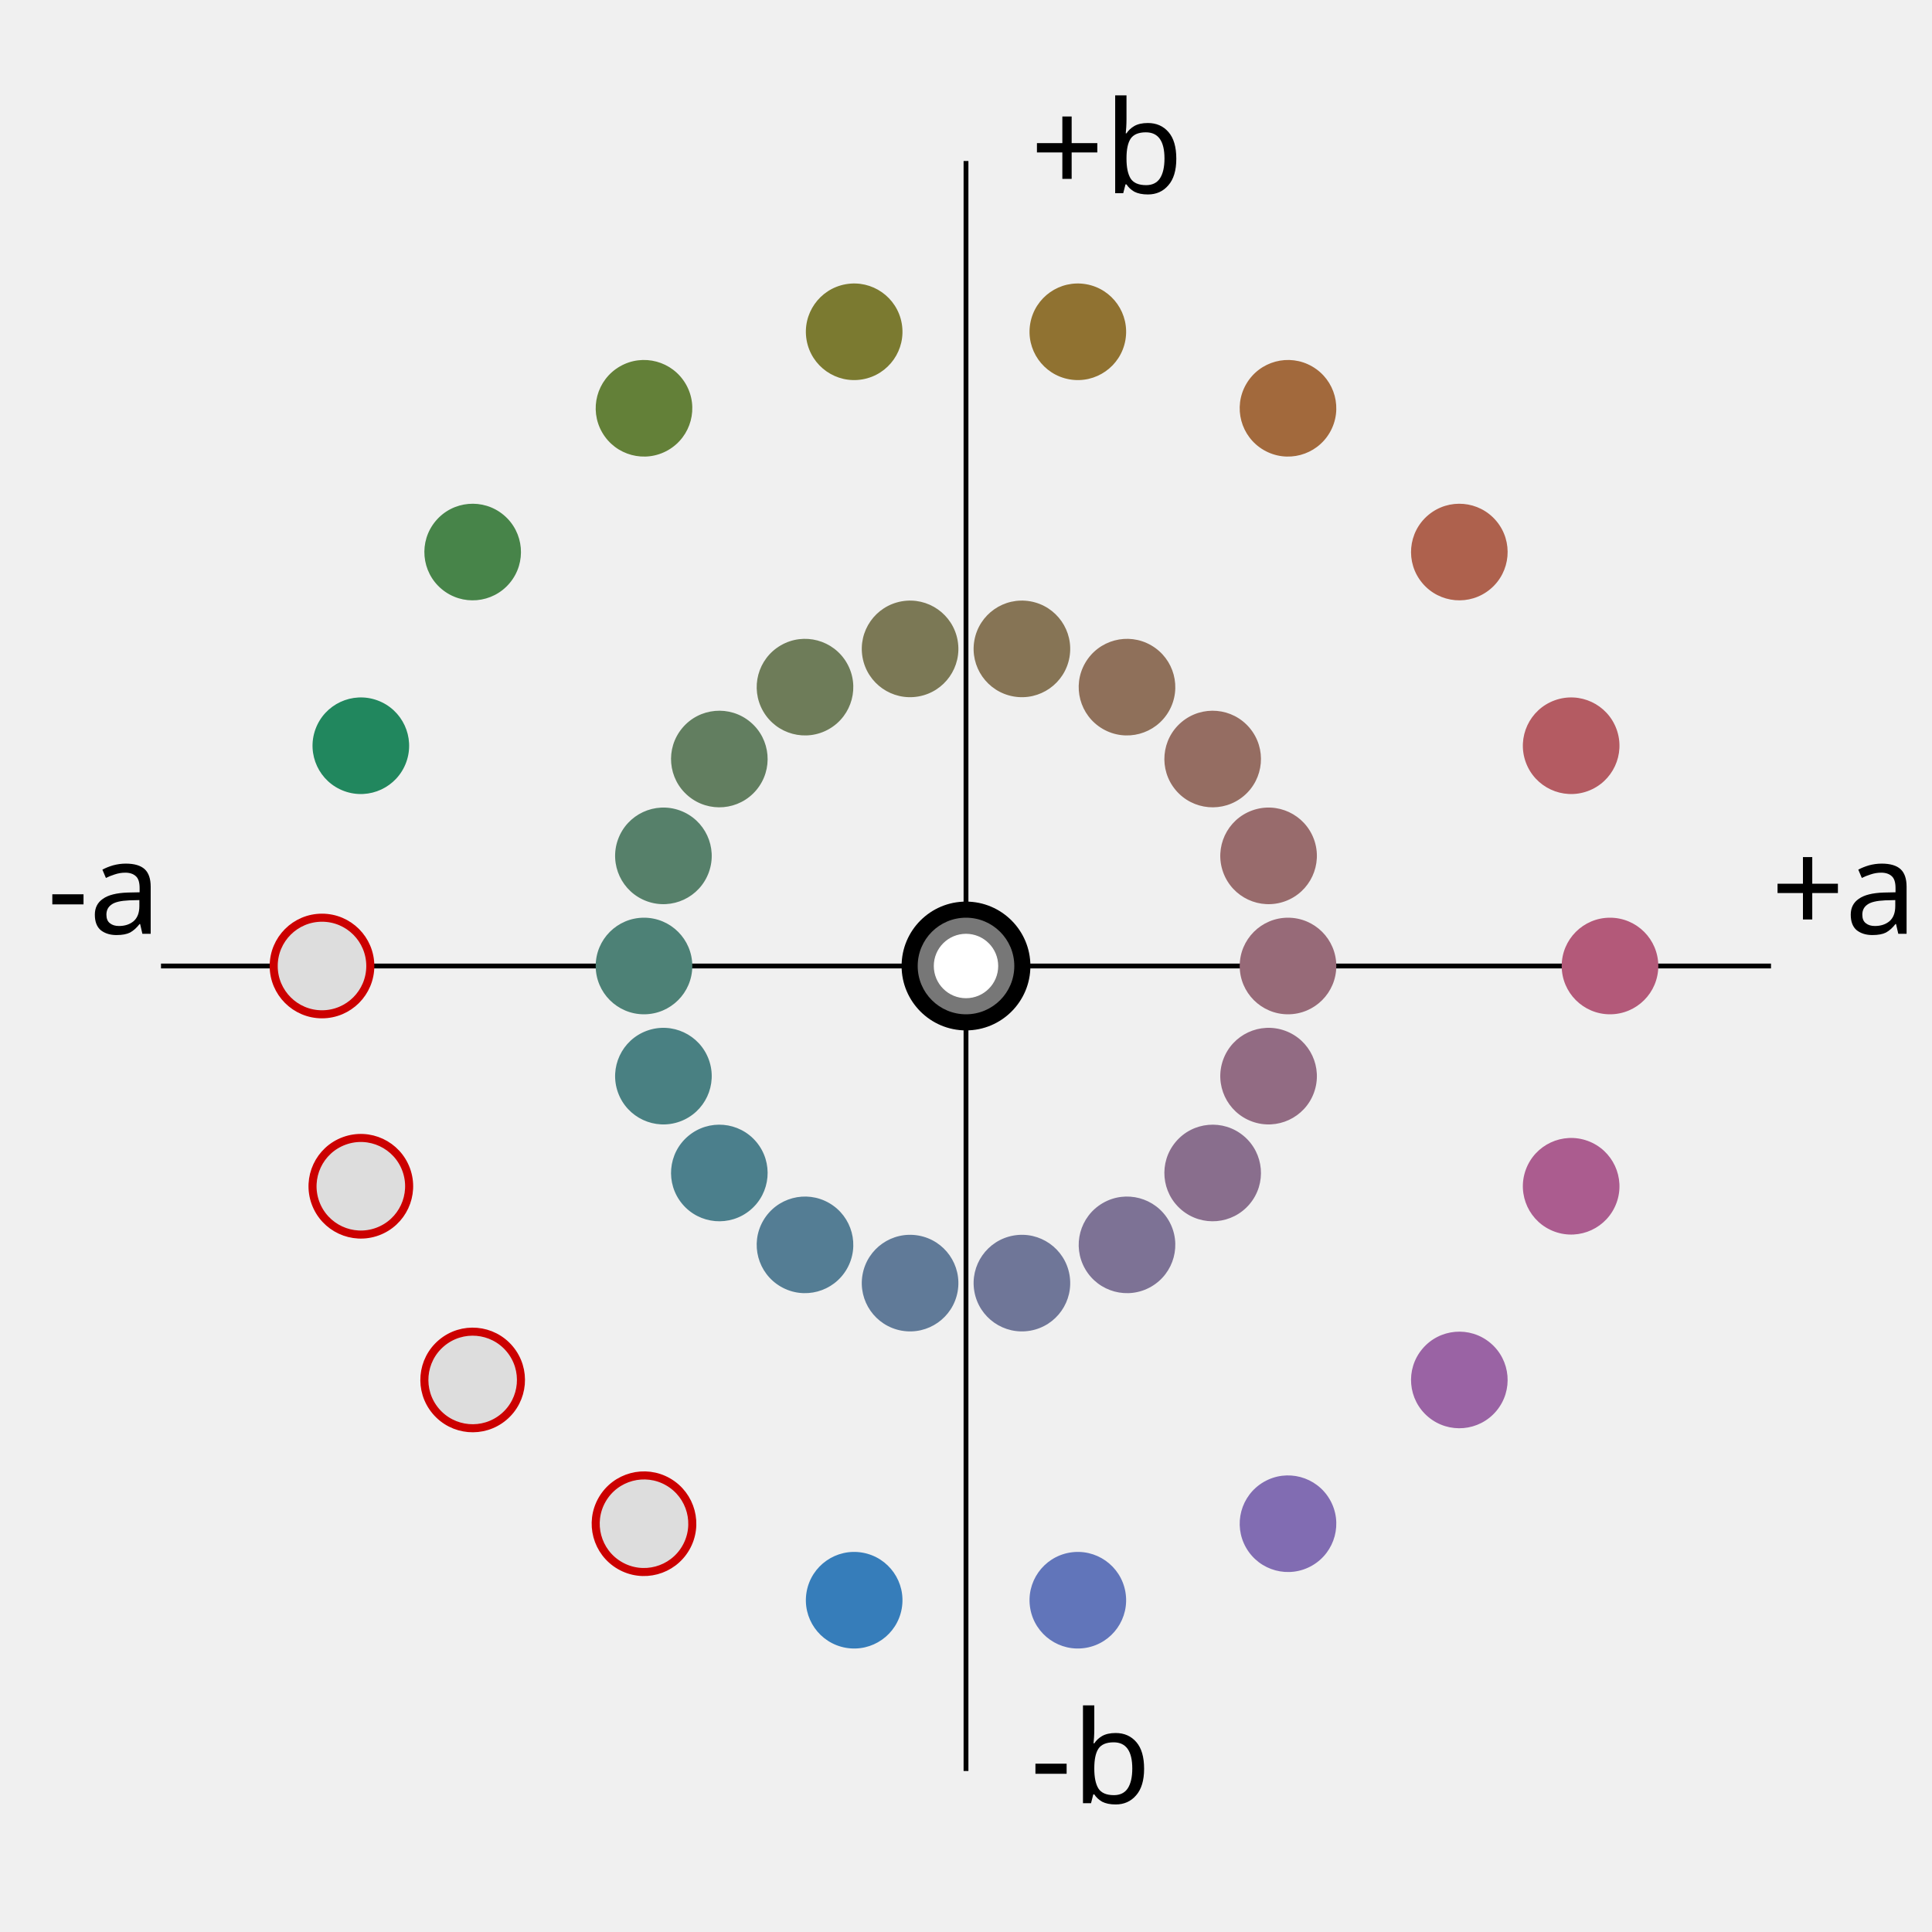
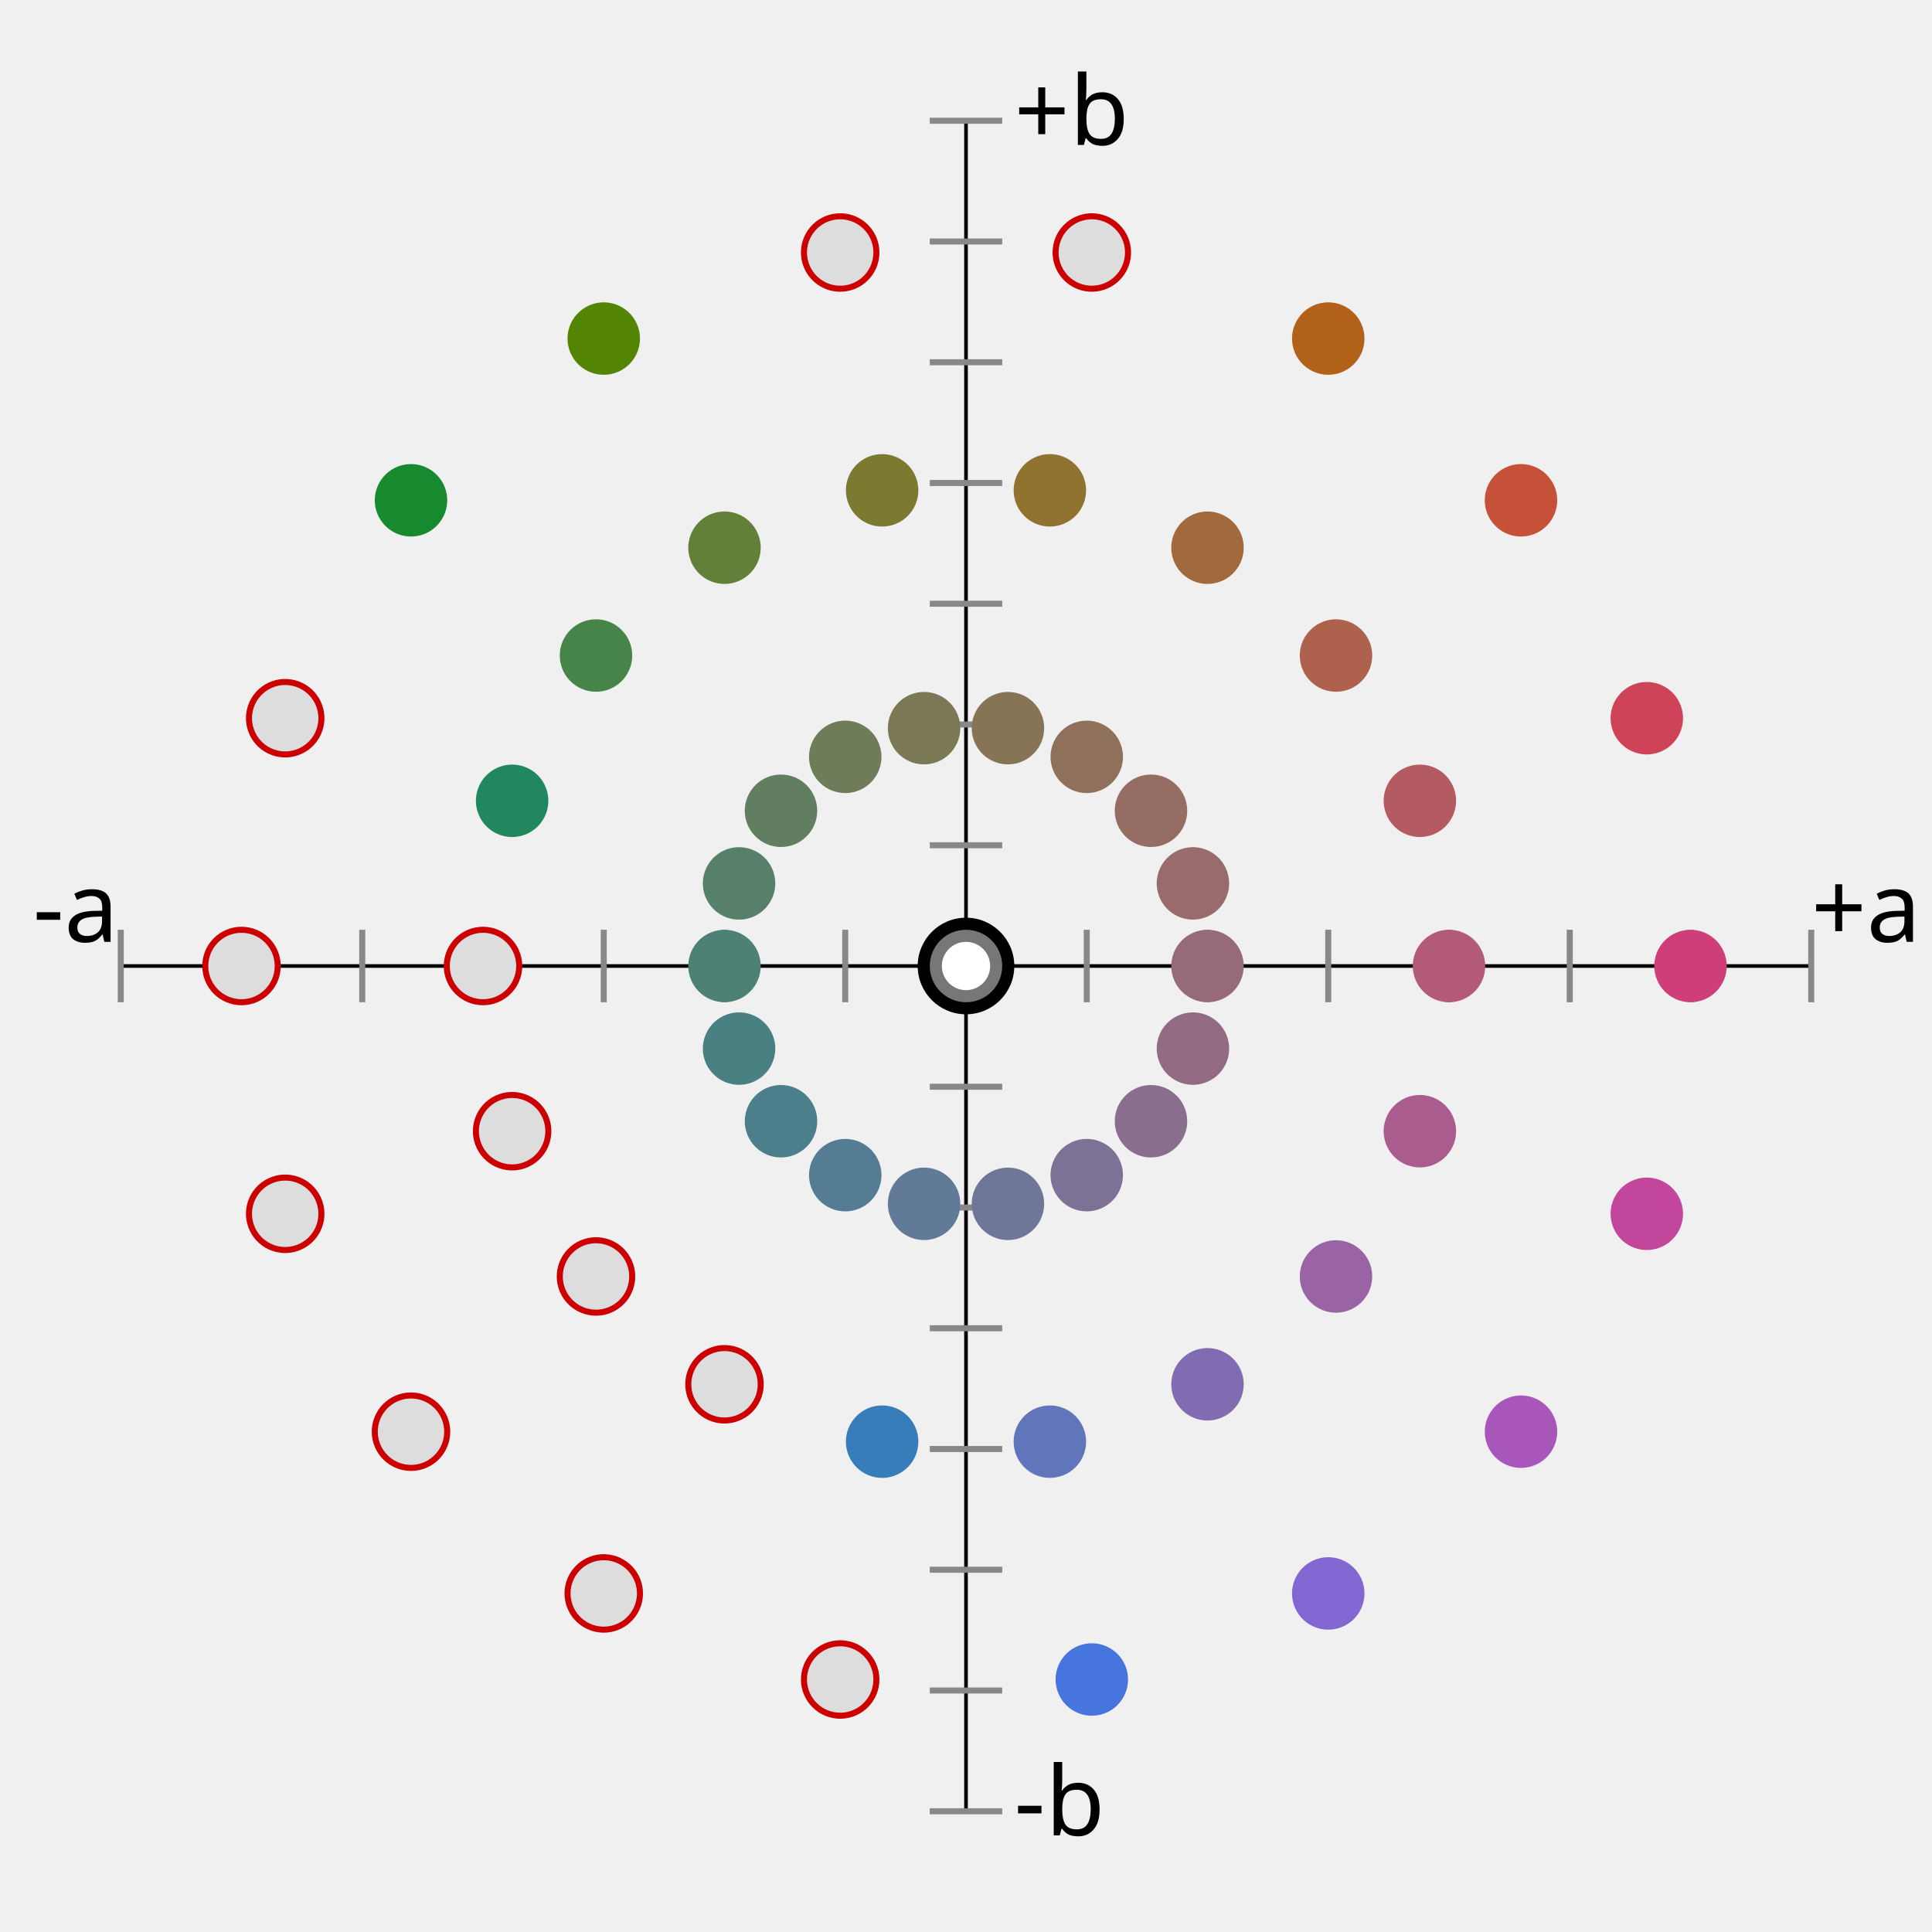
- <svg xmlns="http://www.w3.org/2000/svg" viewBox="-60 -60 120 120" overflow="visible">
+ <svg xmlns="http://www.w3.org/2000/svg" viewBox="-80 -80 160 160" overflow="visible">
  <defs>
    <circle id="c20" r="3" cx="20" cy="0" />
    <circle id="c40" r="3" cx="40" cy="0" />
+     <circle id="c60" r="3" cx="60" cy="0" />
+     <g id="axis">
+       <path fill="none" stroke="black" stroke-width="0.3" d="M-70,0 h140" />
+       <path id="tic-marks" stroke="#888" stroke-width="0.5" d=" M70,-3 v6 M60,-3 v6 M50,-3 v6 M40,-3 v6 M30,-3 v6 M20,-3 v6 M10,-3 v6 M-10,-3 v6 M-20,-3 v6 M-30,-3 v6 M-40,-3 v6 M-50,-3 v6 M-60,-3 v6 M-70,-3 v6 " />
+     </g>
  </defs>
-   <path fill="none" stroke="black" stroke-width="0.3" d="M0,-50 v100 M-50,0 h100" />
+   <g>
+     <use href="#axis" transform="" />
+     <use href="#axis" transform="rotate(90)" />
+     <circle r="4" />
+     <circle r="3" fill="#777" />
+     <circle r="2" fill="#fff" />
+   </g>
  <g class="c20" stroke="none" stroke-width="0.5">
    <use href="#c20" transform="rotate(-0)" fill="rgb(59.26% 41.67% 46.97%)" />
    <use href="#c20" transform="rotate(-20)" fill="rgb(59.66% 41.9% 42.44%)" />
    <use href="#c20" transform="rotate(-40)" fill="rgb(58.52% 42.76% 38.39%)" />
    <use href="#c20" transform="rotate(-60)" fill="rgb(56.02% 44.07% 35.28%)" />
    <use href="#c20" transform="rotate(-80)" fill="rgb(52.43% 45.6% 33.51%)" />
    <use href="#c20" transform="rotate(-100)" fill="rgb(48.05% 47.11% 33.34%)" />
    <use href="#c20" transform="rotate(-120)" fill="rgb(43.23% 48.44% 34.83%)" />
    <use href="#c20" transform="rotate(-140)" fill="rgb(38.34% 49.48% 37.76%)" />
    <use href="#c20" transform="rotate(-160)" fill="rgb(33.83% 50.16% 41.76%)" />
    <use href="#c20" transform="rotate(-180)" fill="rgb(30.33% 50.46% 46.34%)" />
    <use href="#c20" transform="rotate(-200)" fill="rgb(28.65% 50.36% 50.92%)" />
    <use href="#c20" transform="rotate(-220)" fill="rgb(29.5% 49.86% 54.98%)" />
    <use href="#c20" transform="rotate(-240)" fill="rgb(32.83% 48.96% 58.03%)" />
    <use href="#c20" transform="rotate(-260)" fill="rgb(37.84% 47.73% 59.69%)" />
    <use href="#c20" transform="rotate(-280)" fill="rgb(43.54% 46.24% 59.77%)" />
    <use href="#c20" transform="rotate(-300)" fill="rgb(49.06% 44.66% 58.27%)" />
    <use href="#c20" transform="rotate(-320)" fill="rgb(53.79% 43.21% 55.38%)" />
    <use href="#c20" transform="rotate(-340)" fill="rgb(57.28% 42.14% 51.46%)" />
  </g>
  <g class="c40" stroke="none" stroke-width="0.5">
    <use href="#c40" transform="rotate(-0)" fill="rgb(70.39% 34.93% 47.35%)" />
    <use href="#c40" transform="rotate(-20)" fill="rgb(70.77% 35.61% 38.38%" />
    <use href="#c40" transform="rotate(-40)" fill="rgb(68.29% 37.96% 30.2%)" />
    <use href="#c40" transform="rotate(-60)" fill="rgb(63.38% 41.21% 23.58%)" />
    <use href="#c40" transform="rotate(-80)" fill="rgb(56.54% 44.61% 19.4%)" />
    <use href="#c40" transform="rotate(-100)" fill="rgb(48.24% 47.65% 18.76%)" />
    <use href="#c40" transform="rotate(-120)" fill="rgb(38.76% 50.1% 22.08%)" />
    <use href="#c40" transform="rotate(-140)" fill="rgb(27.84% 51.87% 28.48%)" />
    <use href="#c40" transform="rotate(-160)" fill="rgb(12.95% 52.99% 36.81%)" />
    <use href="#c40" transform="rotate(-180)" fill="#DDD" stroke="#C00" />
    <use href="#c40" transform="rotate(-200)" fill="#DDD" stroke="#C00" />
    <use href="#c40" transform="rotate(-220)" fill="#DDD" stroke="#C00" />
    <use href="#c40" transform="rotate(-240)" fill="#DDD" stroke="#C00" />
    <use href="#c40" transform="rotate(-260)" fill="rgb(21.23% 48.89% 72.92%)" />
    <use href="#c40" transform="rotate(-280)" fill="rgb(37.9% 45.95% 73.05%)" />
    <use href="#c40" transform="rotate(-300)" fill="rgb(50.54% 42.5% 69.97%)" />
    <use href="#c40" transform="rotate(-320)" fill="rgb(60.23% 39.01% 64.12%)" />
    <use href="#c40" transform="rotate(-340)" fill="rgb(66.89% 36.21% 56.26%)" />
  </g>
-   <circle r="4" />
-   <circle r="3" fill="#777" />
-   <circle r="2" fill="#fff" />
+   <g class="c60" stroke="none" stroke-width="0.5">
+     <use href="#c60" transform="rotate(-0)" fill="rgb(80.704% 24.621% 47.783%)" />
+     <use href="#c60" transform="rotate(-20)" fill="rgb(80.861% 26.412% 34.481%)" />
+     <use href="#c60" transform="rotate(-40)" fill="rgb(76.918% 31.706% 21.963%)" />
+     <use href="#c60" transform="rotate(-60)" fill="rgb(69.584% 37.946% 9.557%)" />
+     <use href="#c60" transform="rotate(-80)" fill="#DDD" stroke="#C00" />
+     <use href="#c60" transform="rotate(-100)" fill="#DDD" stroke="#C00" />
+     <use href="#c60" transform="rotate(-120)" fill="rgb(32.937% 51.617% 1.595%)" />
+     <use href="#c60" transform="rotate(-140)" fill="rgb(9.103% 53.901% 17.945%)" />
+     <use href="#c60" transform="rotate(-160)" fill="#DDD" stroke="#C00" />
+     <use href="#c60" transform="rotate(-180)" fill="#DDD" stroke="#C00" />
+     <use href="#c60" transform="rotate(-200)" fill="#DDD" stroke="#C00" />
+     <use href="#c60" transform="rotate(-220)" fill="#DDD" stroke="#C00" />
+     <use href="#c60" transform="rotate(-240)" fill="#DDD" stroke="#C00" />
+     <use href="#c60" transform="rotate(-260)" fill="#DDD" stroke="#C00" />
+     <use href="#c60" transform="rotate(-280)" fill="rgb(27.324% 45.790% 86.559%)" />
+     <use href="#c60" transform="rotate(-300)" fill="rgb(51.018% 40.136% 81.824%)" />
+     <use href="#c60" transform="rotate(-320)" fill="rgb(66.177% 33.664% 72.908%)" />
+     <use href="#c60" transform="rotate(-340)" fill="rgb(75.919% 27.681% 61.058%)" />
+   </g>
  <g font-family="sans-serif" font-size="6pt">
-     <text x="50" y="-2">+a</text>
-     <text x="-50" y="-2" text-anchor="end">-a</text>
-     <text x="4" y="52">-b</text>
-     <text x="4" y="-48">+b</text>
+     <text x="70" y="-2">+a</text>
+     <text x="-70.2" y="-2" text-anchor="end">-a</text>
+     <text x="4" y="72">-b</text>
+     <text x="4" y="-68">+b</text>
  </g>
</svg>
